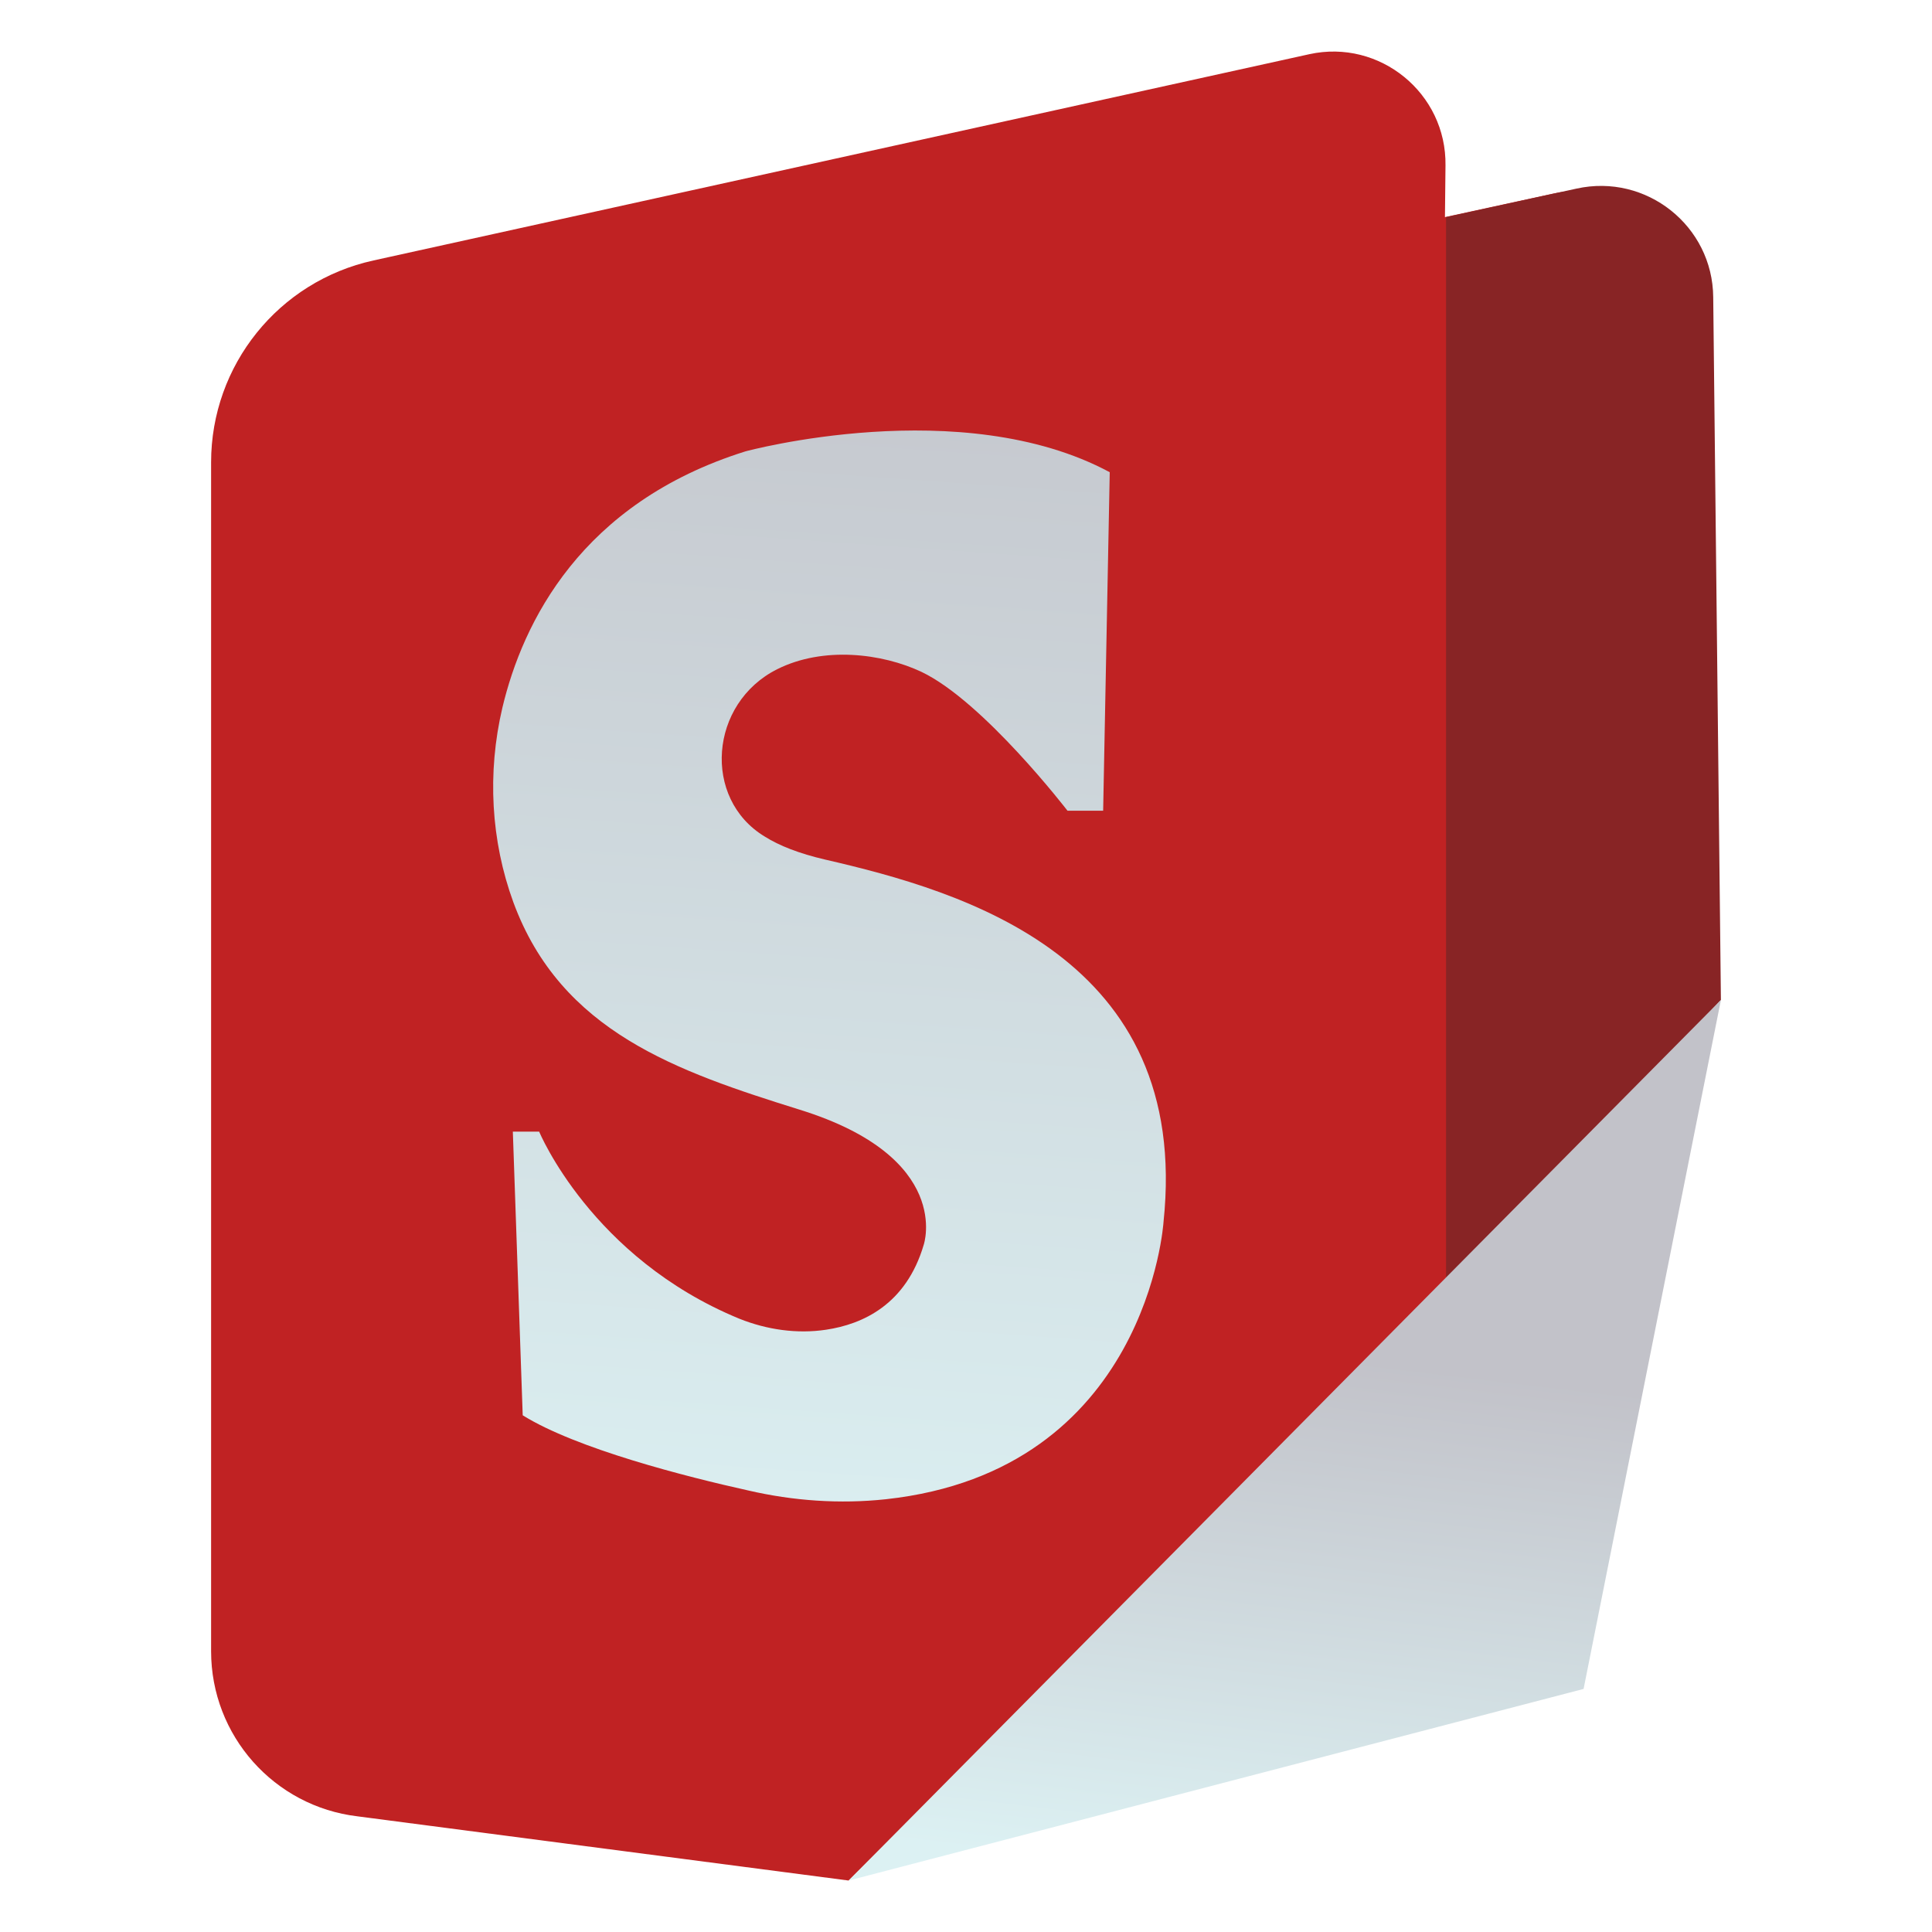
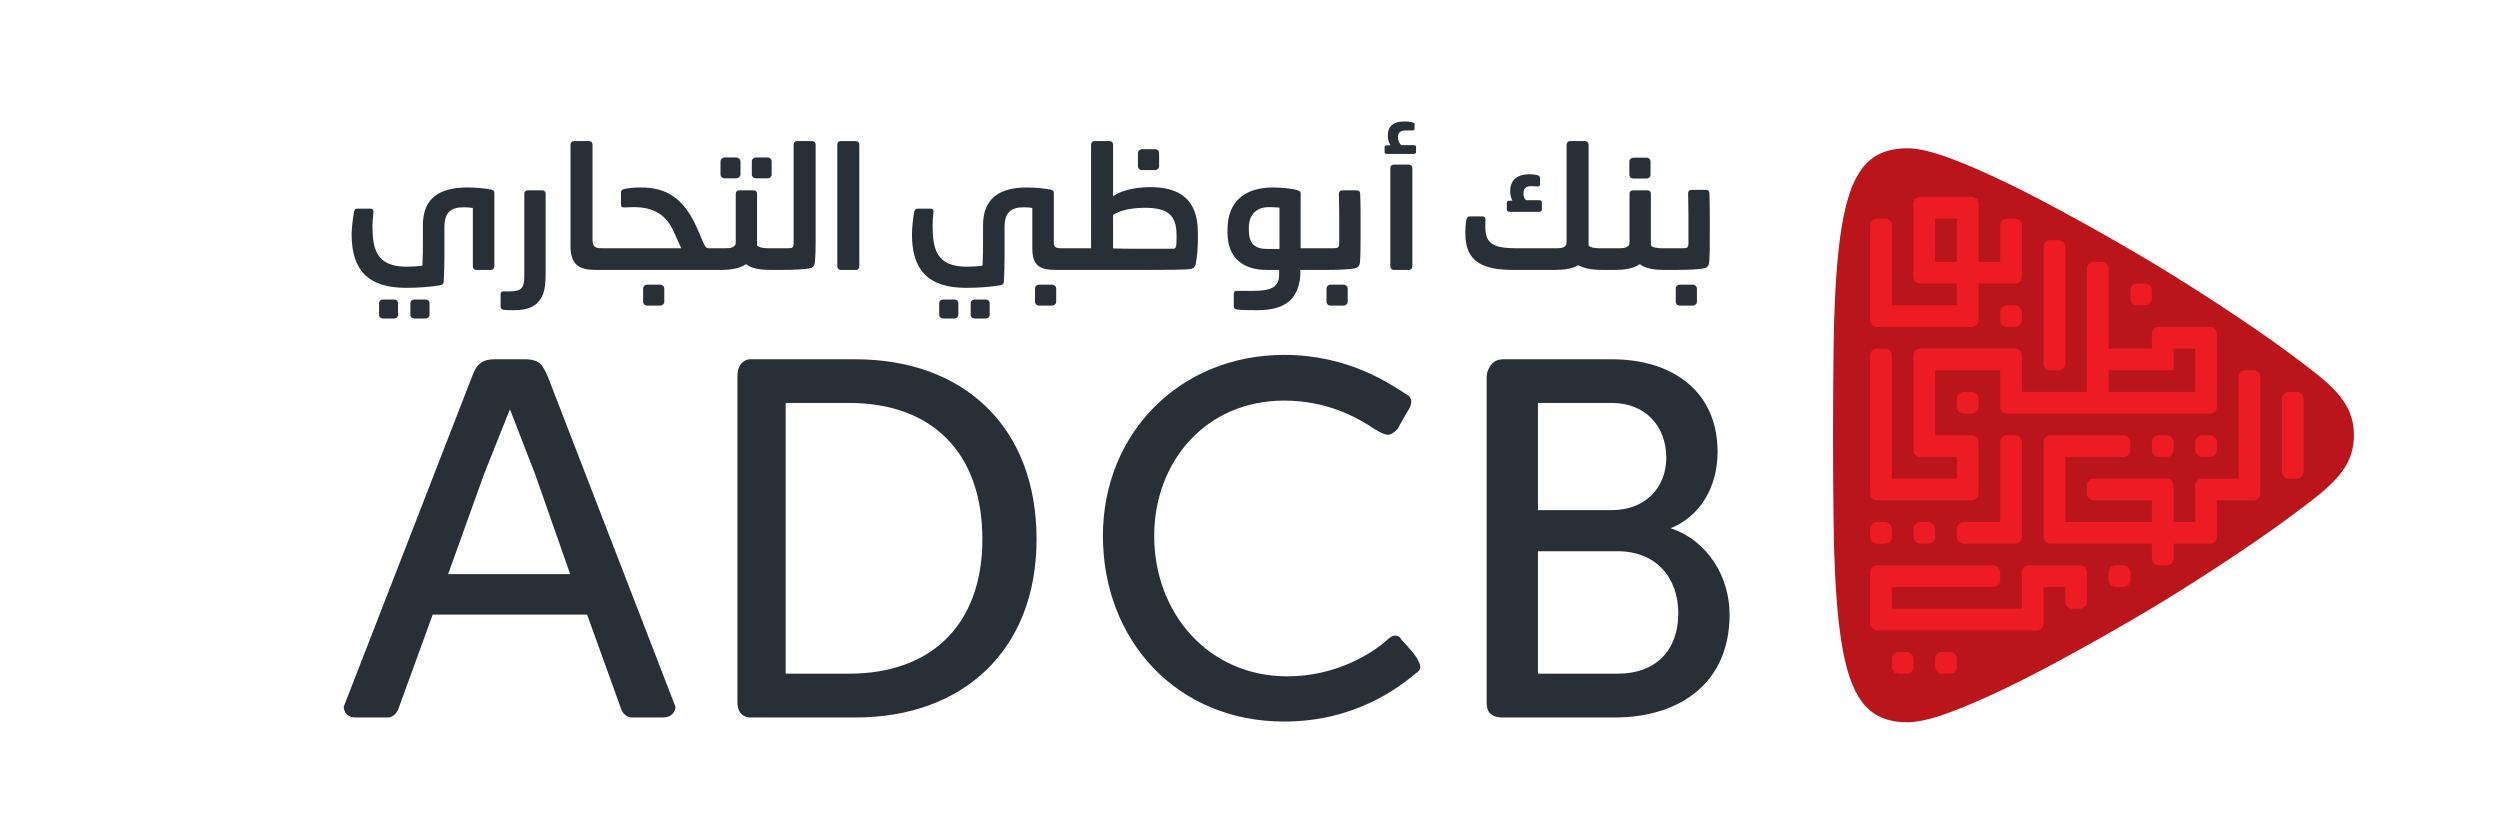
- <svg xmlns="http://www.w3.org/2000/svg" id="Layer_1" x="0" y="0" version="1.1" viewBox="0 0 512 512" style="enable-background:new 0 0 512 512" xml:space="preserve">
-   <defs id="defs173">
-     <linearGradient id="XMLID_5_" x1="304.496" x2="316.036" y1="422.91" y2="326.263" gradientUnits="userSpaceOnUse">
-       <stop offset="0" style="stop-color:#dcf1f3" id="stop156" />
-       <stop offset="1" style="stop-color:#c2c2c9" id="stop158" />
-     </linearGradient>
+ <svg xmlns="http://www.w3.org/2000/svg" viewBox="206.007 285.734 658.508 219.063" version="1.1" id="svg2" xml:space="preserve" style="max-height: 500px" width="658.508" height="219.063">
+   <defs id="defs6">
+     <clipPath clipPathUnits="userSpaceOnUse" id="clipPath18">
+       <path d="M 0,595.28 H 841.89 V 0 H 0 Z" id="path16" />
+     </clipPath>
  </defs>
-   <style id="style150" type="text/css">.st1{fill:#c02223}.st2{fill:#882425}.st3{fill:url(#XMLID_5_)}.st4{fill:url(#XMLID_7_)}</style>
-   <g id="XMLID_4_">
-     <path id="XMLID_131_" d="M 347.014,14.356 98.978,69.023 C 73.825,74.547 55.942,96.792 55.942,122.526 v 315.061 c 0,22.39 16.72,41.145 38.819,43.763 L 224.886,498.36 339.486,384.265 455.766,265.154 453.731,84.87 C 453.44,62.916 433.085,46.632 411.713,51.285 l -28.787,6.252 0.145,-13.667 C 383.362,24.679 365.624,10.285 347.014,14.356 Z" class="st1" style="stroke-width:1.454" />
-     <path id="XMLID_117_" d="m 383.216,57.537 v 285.837 L 456.057,265.009 454.021,78.764 C 453.876,59.863 436.284,45.906 417.819,49.976 Z" class="st2" style="stroke-width:1.454" />
-     <polygon id="XMLID_18_" points="234.7 422.6 368.5 387.7 393.5 262.2" class="st3" style="fill:url(#XMLID_5_)" transform="matrix(1.455631,0,0,1.454827,-116.7316,-116.4523)" />
-     <linearGradient id="XMLID_7_" x1="223.084" x2="241.417" y1="372.756" y2="114.557" gradientTransform="matrix(1.453904,0,0,1.453904,-116.1998,-116.2047)" gradientUnits="userSpaceOnUse">
-       <stop offset="0" style="stop-color:#dcf1f3" id="stop163" />
-       <stop offset="1" style="stop-color:#c2c2c9" id="stop165" />
-     </linearGradient>
-     <path id="XMLID_6_" d="m 282.897,214.849 c 0,0 -22.245,-28.933 -38.674,-36.784 -10.468,-4.943 -26.025,-6.833 -38.238,-0.727 -18.028,9.014 -19.918,34.312 -3.344,44.344 3.926,2.472 9.16,4.507 15.993,6.106 36.638,8.433 97.121,25.879 89.706,96.103 0,0 -4.216,65.862 -73.568,73.422 -12.213,1.309 -24.571,0.436 -36.493,-2.326 -16.429,-3.635 -45.507,-11.05 -59.755,-19.918 l -2.617,-75.167 h 6.979 c 0,0 13.812,33.44 53.067,49.578 7.27,2.908 15.266,4.071 22.972,2.908 9.741,-1.454 21.227,-6.688 25.879,-22.536 0,0 7.851,-23.117 -32.858,-35.766 -32.567,-10.177 -63.245,-20.645 -75.894,-54.958 -5.961,-16.284 -6.979,-34.312 -2.908,-51.614 5.379,-22.536 20.791,-54.231 64.408,-67.897 0,0 57.284,-15.557 96.539,5.525 l -1.745,89.706 z" class="st4" style="fill:url(#XMLID_7_);stroke-width:1.454" />
+   <g id="g10" transform="matrix(1.333333,0,0,-1.333333,0,793.7067)">
+     <g id="g12">
+       <g id="g14" clip-path="url(#clipPath18)">
+         <g id="g20" transform="translate(619.5215,294.9912)">
+           <path d="m 0,0 c 0,7.016 -5.055,10.452 -12.692,16.163 -7.448,5.569 -20.122,13.76 -27.667,18.254 -7.545,4.496 -19.811,11.423 -28.287,15.481 -8.542,4.088 -15.369,6.795 -19.499,6.795 -4.122,0 -6.99,-1.298 -9.017,-4.001 -2.027,-2.696 -3.233,-6.65 -4.043,-11.651 -0.811,-4.996 -1.236,-11.044 -1.46,-17.946 C -102.881,16.187 -102.898,0 -102.898,0 c 0,0 0.017,-16.187 0.233,-23.094 0.224,-6.903 0.649,-12.953 1.46,-17.947 0.81,-5 2.016,-8.954 4.043,-11.651 2.027,-2.702 4.895,-4.001 9.017,-4.001 4.13,0 10.957,2.708 19.499,6.796 8.476,4.057 20.742,10.985 28.287,15.48 7.545,4.494 20.219,12.685 27.667,18.253 C -5.055,-10.452 0,-7.017 0,0" style="fill:#ba151b;fill-opacity:1;fill-rule:nonzero;stroke:none" id="path22" />
+         </g>
+         <g id="g24" transform="translate(608.2402,303.5513)">
+           <path d="M 0,0 H -1.583 C -2.322,0 -2.93,-0.606 -2.93,-1.35 v -14.429 c 0,-0.742 0.608,-1.349 1.347,-1.349 H 0 c 0.741,0 1.348,0.607 1.348,1.349 V -1.35 C 1.348,-0.606 0.741,0 0,0" style="fill:#ed1c24;fill-opacity:1;fill-rule:nonzero;stroke:none" id="path26" />
+         </g>
+         <g id="g28" transform="translate(559.5586,307.8306)">
+           <path d="m 0,0 h 1.59 c 0.743,0 1.35,0.607 1.35,1.349 v 22.993 c 0,0.747 -0.607,1.347 -1.35,1.347 H 0 c -0.74,0 -1.35,-0.6 -1.35,-1.347 V 1.349 C -1.35,0.607 -0.74,0 0,0" style="fill:#ed1c24;fill-opacity:1;fill-rule:nonzero;stroke:none" id="path30" />
+         </g>
+         <g id="g32" transform="translate(573.9873,269.2979)">
+           <path d="M 0,0 H -1.579 C -2.33,0 -2.93,-0.607 -2.93,-1.35 v -1.582 c 0,-0.742 0.6,-1.349 1.351,-1.349 H 0 c 0.745,0 1.353,0.607 1.353,1.349 V -1.35 C 1.353,-0.607 0.745,0 0,0" style="fill:#ed1c24;fill-opacity:1;fill-rule:nonzero;stroke:none" id="path34" />
+         </g>
+         <g id="g36" transform="translate(541.085,329.2403)">
+           <path d="M 0,0 H -4.284 L -4.28,8.562 H 0 Z M -15.776,-12.842 H 2.937 c 0.739,0 1.346,0.607 1.346,1.349 v 7.214 h 7.214 c 0.746,0 1.348,0.604 1.348,1.339 V 7.211 c 0,0.749 -0.602,1.354 -1.348,1.354 H 9.909 C 9.171,8.565 8.563,7.96 8.563,7.211 V 0 h -4.28 v 11.503 c 0,0.742 -0.607,1.342 -1.346,1.342 H -7.222 c -0.741,0 -1.338,-0.606 -1.338,-1.347 V -2.94 c 0,-0.735 0.609,-1.339 1.355,-1.339 H 0 v -4.28 h -12.843 v 15.77 c 0,0.749 -0.603,1.351 -1.349,1.351 h -1.584 c -0.743,0 -1.351,-0.602 -1.351,-1.351 v -15.804 -2.9 c 0,-0.742 0.613,-1.349 1.351,-1.349" style="fill:#ed1c24;fill-opacity:1;fill-rule:nonzero;stroke:none" id="path38" />
+         </g>
+         <g id="g40" transform="translate(599.6797,307.8306)">
+           <path d="m 0,0 h -1.587 c -0.737,0 -1.345,-0.606 -1.345,-1.347 v -20.061 h -7.218 c -0.742,0 -1.349,-0.611 -1.349,-1.345 v -7.221 h -4.282 l -0.002,7.221 c 0,0.742 -0.606,1.351 -1.346,1.351 H -31.56 c -0.738,0 -1.345,-0.609 -1.345,-1.351 v -1.586 c 0,-0.744 0.607,-1.35 1.345,-1.35 h 11.499 v -4.285 h -17.12 v 12.849 h 11.489 c 0.745,0 1.352,0.61 1.352,1.346 v 1.586 c 0,0.742 -0.607,1.354 -1.352,1.354 h -14.429 c -0.74,0 -1.35,-0.608 -1.35,-1.354 V -32.9 c 0,-0.736 0.61,-1.353 1.35,-1.353 h 20.06 v -2.932 c 0,-0.742 0.608,-1.348 1.348,-1.348 h 1.588 c 0.738,0 1.344,0.606 1.344,1.348 v 2.932 h 7.208 c 0.742,0 1.353,0.625 1.353,1.365 v 7.199 H 0 c 0.744,0 1.35,0.606 1.35,1.35 V -1.347 C 1.35,-0.606 0.744,0 0,0" style="fill:#ed1c24;fill-opacity:1;fill-rule:nonzero;stroke:none" id="path42" />
+         </g>
+         <g id="g44" transform="translate(565.4287,269.2979)">
+           <path d="m 0,0 h -10.163 c -0.74,0 -1.338,-0.607 -1.338,-1.35 v -7.216 h -25.686 v 4.285 h 20.061 c 0.737,0 1.345,0.607 1.345,1.349 v 1.577 c 0,0.748 -0.608,1.355 -1.345,1.355 h -23.007 c -0.737,0 -1.338,-0.602 -1.338,-1.344 v -10.158 c 0,-0.74 0.617,-1.344 1.355,-1.344 h 31.549 c 0.746,0 1.347,0.604 1.347,1.344 v 7.217 h 4.29 v -2.936 c 0,-0.742 0.591,-1.345 1.329,-1.345 H 0 c 0.742,0 1.346,0.603 1.346,1.345 V -1.35 C 1.346,-0.607 0.742,0 0,0" style="fill:#ed1c24;fill-opacity:1;fill-rule:nonzero;stroke:none" id="path46" />
+         </g>
+         <g id="g48" transform="translate(531.1357,252.1709)">
+           <path d="m 0,0 h -1.51 c -0.763,0 -1.384,-0.623 -1.384,-1.383 v -1.519 c 0,-0.76 0.621,-1.381 1.384,-1.381 H 0 c 0.766,0 1.386,0.621 1.386,1.381 v 1.519 C 1.386,-0.623 0.766,0 0,0" style="fill:#ed1c24;fill-opacity:1;fill-rule:nonzero;stroke:none" id="path50" />
+         </g>
+         <g id="g52" transform="translate(539.7051,252.1709)">
+           <path d="m 0,0 h -1.52 c -0.755,0 -1.384,-0.623 -1.384,-1.383 v -1.519 c 0,-0.76 0.629,-1.381 1.384,-1.381 H 0 c 0.764,0 1.38,0.621 1.38,1.381 v 1.519 C 1.38,-0.623 0.764,0 0,0" style="fill:#ed1c24;fill-opacity:1;fill-rule:nonzero;stroke:none" id="path54" />
+         </g>
+         <g id="g56" transform="translate(525.3447,277.8545)">
+           <path d="m 0,0 c -0.764,0 -1.387,-0.623 -1.387,-1.383 v -1.508 c 0,-0.761 0.623,-1.386 1.387,-1.386 h 1.512 c 0.765,0 1.382,0.625 1.382,1.386 v 1.508 C 2.894,-0.623 2.277,0 1.512,0 Z" style="fill:#ed1c24;fill-opacity:1;fill-rule:nonzero;stroke:none" id="path58" />
+         </g>
+         <g id="g60" transform="translate(533.9033,277.8565)">
+           <path d="m 0,0 c -0.761,0 -1.382,-0.619 -1.382,-1.379 v -1.514 c 0,-0.763 0.621,-1.386 1.382,-1.386 h 1.513 c 0.765,0 1.384,0.623 1.384,1.386 v 1.514 C 2.897,-0.619 2.278,0 1.513,0 Z" style="fill:#ed1c24;fill-opacity:1;fill-rule:nonzero;stroke:none" id="path62" />
+         </g>
+         <g id="g64" transform="translate(541.085,276.4776)">
+           <path d="M 0,0 V -1.514 C 0,-2.275 0.625,-2.9 1.382,-2.9 h 8.556 1.52 0.037 c 0.748,0 1.348,0.611 1.348,1.353 V 17.16 c 0,0.746 -0.6,1.354 -1.348,1.354 H 9.909 c -0.738,0 -1.346,-0.608 -1.346,-1.354 V 1.379 H 1.382 C 0.625,1.379 0,0.76 0,0" style="fill:#ed1c24;fill-opacity:1;fill-rule:nonzero;stroke:none" id="path66" />
+         </g>
+         <g id="g68" transform="translate(580.999,294.9912)">
+           <path d="m 0,0 c -0.758,0 -1.38,-0.625 -1.38,-1.387 v -1.519 c 0,-0.758 0.622,-1.379 1.38,-1.379 h 1.516 c 0.764,0 1.381,0.621 1.381,1.379 v 1.519 C 2.897,-0.625 2.28,0 1.516,0 Z" style="fill:#ed1c24;fill-opacity:1;fill-rule:nonzero;stroke:none" id="path70" />
+         </g>
+         <g id="g72" transform="translate(576.7197,320.6812)">
+           <path d="M 0,0 H 1.515 C 2.277,0 2.899,0.616 2.899,1.376 V 2.89 c 0,0.764 -0.622,1.39 -1.384,1.39 L 0,4.28 c -0.759,0 -1.38,-0.626 -1.38,-1.39 V 1.376 C -1.38,0.616 -0.759,0 0,0" style="fill:#ed1c24;fill-opacity:1;fill-rule:nonzero;stroke:none" id="path74" />
+         </g>
+         <g id="g76" transform="translate(552.543,320.6812)">
+           <path d="m 0,0 h -1.509 c -0.764,0 -1.387,-0.626 -1.387,-1.39 v -1.514 c 0,-0.762 0.623,-1.379 1.387,-1.379 H 0 c 0.767,0 1.385,0.617 1.385,1.379 V -1.39 C 1.385,-0.626 0.767,0 0,0" style="fill:#ed1c24;fill-opacity:1;fill-rule:nonzero;stroke:none" id="path78" />
+         </g>
+         <g id="g80" transform="translate(543.9854,303.5474)">
+           <path d="M 0,0 H -1.515 C -2.273,0 -2.9,-0.623 -2.9,-1.38 V -2.9 c 0,-0.756 0.627,-1.38 1.385,-1.38 H 0 c 0.764,0 1.383,0.624 1.383,1.38 v 1.52 C 1.383,-0.623 0.764,0 0,0" style="fill:#ed1c24;fill-opacity:1;fill-rule:nonzero;stroke:none" id="path82" />
+         </g>
+         <g id="g84" transform="translate(591.0771,294.9912)">
+           <path d="m 0,0 h -1.511 c -0.758,0 -1.385,-0.625 -1.385,-1.387 v -1.515 c 0,-0.762 0.627,-1.383 1.385,-1.383 H 0 c 0.771,0 1.383,0.621 1.383,1.383 v 1.515 C 1.383,-0.625 0.771,0 0,0" style="fill:#ed1c24;fill-opacity:1;fill-rule:nonzero;stroke:none" id="path86" />
+         </g>
+         <g id="g88" transform="translate(571.0576,307.8306)">
+           <path d="m 0,0 h 12.841 v 4.281 h 4.282 v -8.56 L 0,-4.279 Z m -45.749,-25.689 h 18.713 c 0.739,0 1.347,0.606 1.347,1.35 v 10.146 c 0,0.742 -0.606,1.348 -1.347,1.348 h -7.217 V 0 h 12.843 v -7.183 c 0,-0.756 0.622,-1.38 1.387,-1.38 h 40.084 c 0.742,0 1.341,0.612 1.341,1.35 V 7.222 c 0,0.737 -0.597,1.345 -1.341,1.345 H 9.922 C 9.18,8.567 8.562,7.959 8.562,7.222 V 4.281 H 0 v 15.78 c 0,0.741 -0.605,1.349 -1.35,1.349 h -1.588 c -0.738,0 -1.345,-0.608 -1.345,-1.349 V -4.279 H -17.13 v 7.217 c 0,0.739 -0.603,1.343 -1.348,1.343 h -18.709 c -0.743,0 -1.345,-0.604 -1.345,-1.343 v -18.723 c 0,-0.736 0.602,-1.34 1.345,-1.34 h 7.214 v -4.277 h -12.842 l -0.004,24.334 c 0,0.739 -0.604,1.349 -1.348,1.349 h -1.582 c -0.739,0 -1.351,-0.597 -1.351,-1.343 v -27.277 c 0,-0.744 0.612,-1.35 1.351,-1.35" style="fill:#ed1c24;fill-opacity:1;fill-rule:nonzero;stroke:none" id="path90" />
+         </g>
+         <g id="g92" transform="translate(358.9775,323.981)">
+           <path d="M 0,0 C 0,0.434 0.367,0.768 0.768,0.768 H 3.344 C 3.779,0.768 4.181,0.434 4.181,0 v -2.678 c 0,-0.366 -0.402,-0.7 -0.837,-0.7 H 0.768 C 0.367,-3.378 0,-3.044 0,-2.678 Z m -115.943,-56.417 7.089,19.728 5.12,12.842 4.982,-12.842 6.919,-19.728 z m 19.662,39.094 c -1,2.139 -1.47,3.344 -4.547,3.344 h -5.918 c -2.71,0 -3.646,-1.205 -4.447,-3.344 -0.635,-1.705 -25.385,-65.313 -25.385,-65.313 0,0 0,-2.106 2.374,-2.106 h 6.323 c 1.402,0 2.037,1.504 2.037,1.504 l 6.859,18.826 h 30.498 l 6.787,-18.826 c 0,0 0.605,-1.504 2.076,-1.504 h 6.018 c 2.576,0 2.576,2.106 2.576,2.106 0,0 -24.582,63.608 -25.251,65.313 m 211.422,-58.76 H 99.355 v 24.179 h 15.786 c 7.458,0 11.938,-5.115 11.938,-12.24 0,-7.389 -4.48,-11.939 -11.938,-11.939 m -15.786,53.476 h 14.616 c 6.553,0 10.734,-4.517 10.734,-10.836 0,-5.918 -4.181,-10.334 -10.734,-10.334 H 99.355 Z m 26.217,-24.748 c 5.722,2.309 9.268,7.994 9.268,15.115 0,11.739 -8.664,18.261 -20.869,18.261 H 92.433 c -2.61,0 -3.211,-2.743 -3.211,-3.344 v -64.413 c 0,-0.9 0,-3.006 3.211,-3.006 h 22.104 c 12.542,0 22.675,6.586 22.675,20.33 0,7.393 -4.247,14.582 -11.64,17.057 M 72.434,-69.427 c -0.802,1.437 -2.073,0.836 -2.874,0 -3.012,-2.709 -10.135,-7.188 -19.733,-7.188 -15.547,0 -26.286,12.471 -26.286,27.752 0,14.582 10.133,26.723 25.687,26.723 8.326,0 14.278,-3.21 17.79,-5.586 2.542,-1.537 3.111,-1.537 4.614,0 0.802,1.507 2.041,3.58 2.041,3.58 0,0 1.471,2.006 0,3.043 -3.544,2.275 -11.706,7.993 -24.445,7.993 -20.603,0 -35.818,-15.485 -35.818,-35.753 0,-20.564 14.547,-36.683 35.818,-36.683 13.744,0 22.404,6.521 25.916,9.463 1.537,0.97 0.903,1.875 0.299,3.078 -0.299,0.5 -1.77,2.308 -3.009,3.578 m -109.12,-6.656 H -49.26 v 53.476 h 12.574 c 16.151,0 26.284,-9.633 26.284,-26.924 0,-16.918 -10.133,-26.552 -26.284,-26.552 m 1.238,62.104 h -20.937 c -0.634,0 -2.406,-0.604 -2.406,-3.344 v -64.413 c 0,-3.006 2.406,-3.006 2.406,-3.006 h 20.937 c 21.135,0 35.75,13.209 35.75,35.211 0,22.407 -14.615,35.552 -35.75,35.552 M -123.4,-2.878 c 0,0.436 0.368,0.703 0.769,0.703 h 2.275 c 0.366,0 0.735,-0.267 0.735,-0.703 v -2.376 c 0,-0.366 -0.369,-0.668 -0.735,-0.668 h -2.275 c -0.401,0 -0.769,0.302 -0.769,0.668 z m -6.186,0 c 0,0.436 0.334,0.703 0.77,0.703 h 2.203 c 0.435,0 0.769,-0.267 0.769,-0.703 v -2.376 c 0,-0.366 -0.368,-0.668 -0.769,-0.668 h -2.203 c -0.436,0 -0.77,0.302 -0.77,0.668 z m -5.42,13.578 c 0,1.003 0.2,2.978 0.468,4.413 0.102,0.503 0.204,0.669 0.704,0.669 h 2.574 c 0.367,0 0.568,-0.2 0.568,-0.634 -0.102,-0.97 -0.201,-2.072 -0.201,-2.708 0,-4.65 0.768,-8.126 6.757,-8.126 1.203,0 2.173,0.067 3.111,0.201 0.099,2.238 0.099,3.275 0.099,5.082 v 2.94 c 0,5.12 3.042,7.426 8.794,7.426 1.572,0 3.513,-0.166 4.752,-0.434 0.366,-0.101 0.568,-0.235 0.568,-0.669 V 4.381 c 0,-0.401 -0.268,-0.704 -0.669,-0.704 h -2.945 c -0.367,0 -0.635,0.303 -0.635,0.704 v 11.535 c -0.801,0.101 -1.135,0.134 -1.773,0.134 -2.54,0 -3.843,-0.969 -3.843,-3.913 V 6.619 c 0,-1.603 -0.034,-3.678 -0.137,-5.25 0,-0.4 -0.235,-0.634 -0.736,-0.735 -1.871,-0.3 -4.279,-0.5 -6.685,-0.5 -7.66,0 -10.771,3.645 -10.771,10.566 m 29.429,-11.773 c 0,0.338 0.202,0.504 0.569,0.504 h 0.702 c 2.508,0 3.411,0.235 3.411,2.975 V 18.76 c 0,0.368 0.268,0.636 0.668,0.636 h 2.912 c 0.366,0 0.633,-0.268 0.633,-0.636 V 2.906 c 0,-1.703 -0.099,-3.274 -0.767,-4.581 -1.035,-1.903 -2.745,-2.606 -5.552,-2.606 -0.367,0 -1.539,0 -2.106,0.101 -0.302,0.067 -0.47,0.267 -0.47,0.634 z m 13.812,29.53 c 0,0.368 0.3,0.668 0.702,0.668 h 2.977 c 0.434,0 0.668,-0.3 0.668,-0.668 V 9.663 c 0,-1.503 0.636,-1.707 1.876,-1.707 h 1.102 V 3.677 h -2.342 c -3.042,0 -4.983,0.803 -4.983,4.715 z M -77.42,0 c 0,0.434 0.368,0.768 0.77,0.768 h 2.576 c 0.433,0 0.834,-0.334 0.834,-0.768 v -2.678 c 0,-0.366 -0.401,-0.7 -0.834,-0.7 h -2.576 c -0.402,0 -0.77,0.334 -0.77,0.7 z m -7.02,3.677 c -0.539,0 -1.102,0.236 -1.102,0.4 v 3.478 c 0,0.235 0.598,0.401 1.102,0.401 h 14.545 l -1.571,3.48 c -1.305,2.843 -3.577,4.648 -7.826,4.648 -0.3,0 -1.302,-0.034 -1.803,-0.067 -0.471,-0.035 -0.704,0.133 -0.704,0.537 v 2.472 c 0,0.335 0.233,0.536 0.668,0.637 1.106,0.233 2.107,0.3 3.277,0.3 4.881,0 8.393,-1.939 11.071,-7.992 0.701,-1.605 1.337,-3.209 1.572,-3.543 0.232,-0.368 0.4,-0.472 0.768,-0.472 h 0.334 V 3.677 Z m 28.491,21.438 c 0,0.432 0.401,0.77 0.802,0.77 h 2.343 c 0.434,0 0.768,-0.338 0.768,-0.77 v -2.608 c 0,-0.402 -0.334,-0.736 -0.768,-0.736 h -2.343 c -0.401,0 -0.802,0.334 -0.802,0.736 z m -6.186,0 c 0,0.432 0.366,0.77 0.802,0.77 h 2.308 c 0.437,0 0.837,-0.338 0.837,-0.77 v -2.608 c 0,-0.402 -0.435,-0.736 -0.837,-0.736 h -2.308 c -0.436,0 -0.802,0.334 -0.802,0.736 z M -65.28,7.555 c 0,0.235 0.603,0.401 1.103,0.401 h 3.112 c 0.767,0 1.942,0.104 1.942,1.141 v 9.663 c 0,0.368 0.268,0.636 0.668,0.636 h 2.907 c 0.366,0 0.634,-0.268 0.634,-0.636 V 8.527 c 0.271,-0.467 1.575,-0.571 2.175,-0.571 h 0.802 V 3.677 h -0.401 c -1.703,0 -3.577,0.202 -4.748,1.137 -1.235,-0.869 -3.178,-1.137 -4.613,-1.137 h -2.478 c -0.5,0 -1.103,0.133 -1.103,0.4 z m 12.241,0 c 0,0.235 0.601,0.401 1.102,0.401 h 2.945 c 1.069,0 1.304,0.034 1.304,1.106 v 19.363 c 0,0.4 0.3,0.7 0.668,0.7 h 3.042 c 0.37,0 0.637,-0.3 0.637,-0.7 V 8.995 c 0,-1.205 -0.033,-2.777 -0.166,-3.979 -0.101,-0.434 -0.235,-0.736 -0.77,-0.973 -0.968,-0.264 -3.712,-0.366 -5.517,-0.366 h -2.143 c -0.501,0 -1.102,0.133 -1.102,0.4 z m 13.979,20.902 c 0,0.368 0.268,0.668 0.668,0.668 h 3.01 c 0.402,0 0.669,-0.3 0.669,-0.668 V 4.381 c 0,-0.368 -0.267,-0.704 -0.669,-0.704 h -3.01 c -0.4,0 -0.668,0.336 -0.668,0.704 z m 26.351,-31.335 c 0,0.436 0.368,0.703 0.737,0.703 h 2.275 c 0.366,0 0.735,-0.267 0.735,-0.703 v -2.376 c 0,-0.366 -0.369,-0.668 -0.735,-0.668 h -2.275 c -0.369,0 -0.737,0.302 -0.737,0.668 z m -6.218,0 c 0,0.436 0.368,0.703 0.77,0.703 h 2.238 c 0.4,0 0.768,-0.267 0.768,-0.703 v -2.376 c 0,-0.366 -0.402,-0.668 -0.768,-0.668 h -2.238 c -0.402,0 -0.77,0.302 -0.77,0.668 z M -24.314,10.7 c 0,0.969 0.168,2.978 0.435,4.413 0.067,0.436 0.302,0.669 0.67,0.669 h 2.574 c 0.436,0 0.602,-0.2 0.57,-0.634 -0.102,-0.97 -0.168,-2.072 -0.168,-2.708 0,-4.65 0.767,-8.126 6.756,-8.126 1.204,0 2.173,0.067 3.109,0.201 0.101,2.238 0.101,3.275 0.101,5.082 v 2.94 c 0,5.086 3.075,7.426 8.592,7.426 1.775,0 3.646,-0.201 4.821,-0.434 0.366,-0.101 0.567,-0.235 0.567,-0.669 V 9.129 C 3.713,8.16 4.081,7.956 5.25,7.956 H 6.787 V 3.677 H 4.146 c -3.077,0 -4.68,0.734 -4.68,4.213 v 8.026 c -0.669,0.101 -1.003,0.134 -1.641,0.134 -2.54,0 -3.846,-0.969 -3.846,-3.913 V 6.619 c 0,-1.603 -0.033,-3.678 -0.13,-5.25 0,-0.4 -0.239,-0.634 -0.74,-0.735 -1.871,-0.3 -4.247,-0.5 -6.685,-0.5 -7.66,0 -10.738,3.645 -10.738,10.566 M 27.288,7.858 c 0.567,0 0.669,0.366 0.669,2.206 v 0.502 c 0,4.08 -1.904,5.384 -6.287,5.384 -1.507,0 -4.582,-0.2 -6.255,-1.438 V 7.926 C 16.452,7.89 17.725,7.858 19.43,7.858 Z M 6.052,7.358 c 0,0.365 0.302,0.598 0.669,0.598 h 4.348 v 20.469 c 0,0.4 0.267,0.7 0.668,0.7 h 3.042 c 0.369,0 0.636,-0.3 0.636,-0.7 v -10.2 c 2.342,1.604 5.789,1.804 7.358,1.804 5.718,0 9.396,-2.339 9.396,-8.962 V 9.698 C 32.169,8.224 32.036,6.151 31.736,4.814 31.635,4.381 31.367,3.945 30.667,3.847 29.427,3.677 24.444,3.677 22.541,3.677 H 6.721 c -0.367,0 -0.669,0.236 -0.669,0.603 z m 14.279,19.396 c 0,0.433 0.366,0.767 0.802,0.767 h 2.643 c 0.401,0 0.736,-0.334 0.736,-0.767 v -2.611 c 0,-0.401 -0.335,-0.736 -0.768,-0.736 h -2.611 c -0.498,0 -0.802,0.335 -0.802,0.736 z M 42.235,11.569 c 0,-2.54 1.039,-3.743 3.545,-3.743 h 2.512 v 8.156 c -0.637,0.068 -1.337,0.102 -2.042,0.102 -2.54,0 -4.015,-1.505 -4.015,-4.081 z M 39.263,-1.039 c 0,0.371 0.198,0.571 0.599,0.571 h 3.046 c 3.476,0 5.315,0.602 5.315,3.142 V 3.677 H 45.78 c -4.848,0 -7.756,2.509 -7.756,7.357 v 0.669 c 0,5.25 3.209,8.26 8.963,8.26 1.705,0 3.978,-0.234 4.915,-0.567 0.436,-0.168 0.57,-0.268 0.57,-0.636 V 7.956 h 2.941 V 3.677 h -3.01 V 2.54 c -0.433,-5.484 -4.012,-6.821 -8.593,-6.821 -0.768,0 -3.513,0 -4.013,0.168 -0.436,0.099 -0.534,0.267 -0.534,0.634 z M 57.588,0 c 0,0.434 0.367,0.768 0.767,0.768 h 2.577 c 0.435,0 0.837,-0.334 0.837,-0.768 v -2.678 c 0,-0.366 -0.402,-0.7 -0.837,-0.7 h -2.577 c -0.4,0 -0.767,0.334 -0.767,0.7 z m -2.276,3.677 c -0.502,0 -1.102,0.133 -1.102,0.4 v 3.478 c 0,0.235 0.6,0.401 1.102,0.401 h 3.445 c 1.069,0 1.339,0.034 1.339,1.106 v 5.217 c 0,1.369 -0.037,2.876 -0.07,4.481 0,0.368 0.272,0.636 0.673,0.636 h 2.807 c 0.5,0 0.701,-0.268 0.733,-0.636 0.034,-1.437 0.071,-2.476 0.071,-3.446 v -4.346 c 0,-2.842 0,-4.75 -0.136,-5.952 C 64.073,4.582 63.939,4.28 63.405,4.043 62.47,3.779 59.826,3.677 58.021,3.677 Z m 14.881,20.132 c 0,0.369 0.268,0.669 0.669,0.669 h 3.01 c 0.402,0 0.67,-0.3 0.67,-0.669 V 4.381 c 0,-0.368 -0.268,-0.704 -0.67,-0.704 h -3.01 c -0.401,0 -0.669,0.336 -0.669,0.704 z m -0.599,2.777 c -0.372,0 -0.534,0.133 -0.534,0.4 v 0.971 c 0,0.232 0.162,0.334 0.534,0.334 h 0.635 c -0.368,0.534 -0.536,1.235 -0.536,1.908 0,1.871 1.104,2.807 3.342,2.807 0.366,0 1.039,-0.034 1.574,-0.2 0.235,-0.035 0.369,-0.168 0.369,-0.334 v -0.904 c 0,-0.233 -0.134,-0.335 -0.436,-0.335 h -1.169 c -1.174,0 -1.675,-0.366 -1.675,-1.337 0,-0.771 0.302,-1.337 0.703,-1.573 h 2.341 c 0.369,0 0.535,-0.099 0.535,-0.334 v -1.003 c 0,-0.267 -0.166,-0.4 -0.535,-0.4 z m 23.608,-9.633 c 0,0.27 0.2,0.402 0.602,0.402 h 0.5 c -0.268,0.436 -0.434,1.239 -0.434,1.873 0,2.172 1.369,3.345 3.779,3.345 0.402,0 1.038,-0.034 1.671,-0.2 0.302,-0.067 0.436,-0.268 0.436,-0.569 v -1.205 c 0,-0.302 -0.134,-0.436 -0.436,-0.436 -0.266,0 -1.069,0.066 -1.336,0.066 -1.035,0 -1.505,-0.566 -1.505,-1.403 0,-0.7 0.302,-1.235 0.535,-1.373 h 2.507 c 0.401,0 0.604,-0.164 0.604,-0.464 v -1.373 c 0,-0.302 -0.203,-0.468 -0.604,-0.468 h -5.717 c -0.402,0 -0.602,0.166 -0.602,0.468 z M 88.42,14.245 c 0.367,0 0.569,-0.201 0.569,-0.634 -0.034,-0.503 -0.034,-1.274 -0.034,-1.505 0,-3.21 1.604,-4.15 6.052,-4.15 h 8.094 c 0.801,0 1.907,0.104 1.907,1.141 v 19.328 c 0,0.4 0.302,0.7 0.669,0.7 h 3.008 c 0.368,0 0.671,-0.3 0.671,-0.7 V 8.527 c 0.268,-0.467 1.471,-0.571 2.105,-0.571 h 0.869 V 3.677 h -0.401 c -1.337,0 -3.278,0.17 -4.614,0.937 -1.203,-0.767 -3.111,-0.937 -4.616,-0.937 h -8.428 c -7.153,0 -9.264,2.642 -9.264,7.291 0,0.433 0.035,1.94 0.203,2.608 0.134,0.503 0.268,0.669 0.7,0.669 z m 28.993,10.834 c 0,0.438 0.367,0.772 0.805,0.772 h 2.638 c 0.402,0 0.738,-0.334 0.738,-0.772 v -2.607 c 0,-0.401 -0.336,-0.738 -0.77,-0.738 h -2.606 c -0.505,0 -0.805,0.337 -0.805,0.738 z M 112.362,3.677 c -0.5,0 -1.101,0.133 -1.101,0.4 v 3.478 c 0,0.235 0.601,0.401 1.101,0.401 h 3.146 c 0.767,0 1.938,0.104 1.938,1.141 v 9.663 c 0,0.368 0.267,0.636 0.672,0.636 h 2.906 c 0.368,0 0.635,-0.268 0.635,-0.636 V 8.527 c 0.267,-0.467 1.575,-0.571 2.175,-0.571 h 0.802 V 3.677 h -0.401 c -1.706,0 -3.577,0.202 -4.748,1.137 -1.235,-0.869 -3.177,-1.137 -4.613,-1.137 z M 126.576,0 c 0,0.434 0.369,0.768 0.77,0.768 h 2.574 c 0.435,0 0.837,-0.334 0.837,-0.768 v -2.678 c 0,-0.366 -0.402,-0.7 -0.837,-0.7 h -2.574 c -0.401,0 -0.77,0.334 -0.77,0.7 z m -1.94,3.677 c -0.5,0 -1.102,0.133 -1.102,0.4 v 3.478 c 0,0.235 0.602,0.401 1.102,0.401 h 3.111 c 1.069,0 1.337,0.034 1.337,1.106 v 5.317 c 0,1.371 -0.032,2.878 -0.064,4.481 0,0.368 0.266,0.635 0.667,0.635 h 2.81 c 0.5,0 0.702,-0.267 0.734,-0.635 0.034,-1.439 0.068,-2.476 0.068,-3.445 v -4.447 c 0,-2.842 0,-4.75 -0.134,-5.952 -0.1,-0.434 -0.233,-0.736 -0.768,-0.973 -0.935,-0.264 -3.581,-0.366 -5.383,-0.366 z" style="fill:#282f37;fill-opacity:1;fill-rule:nonzero;stroke:none" id="path94" />
+         </g>
+       </g>
+     </g>
  </g>
</svg>
